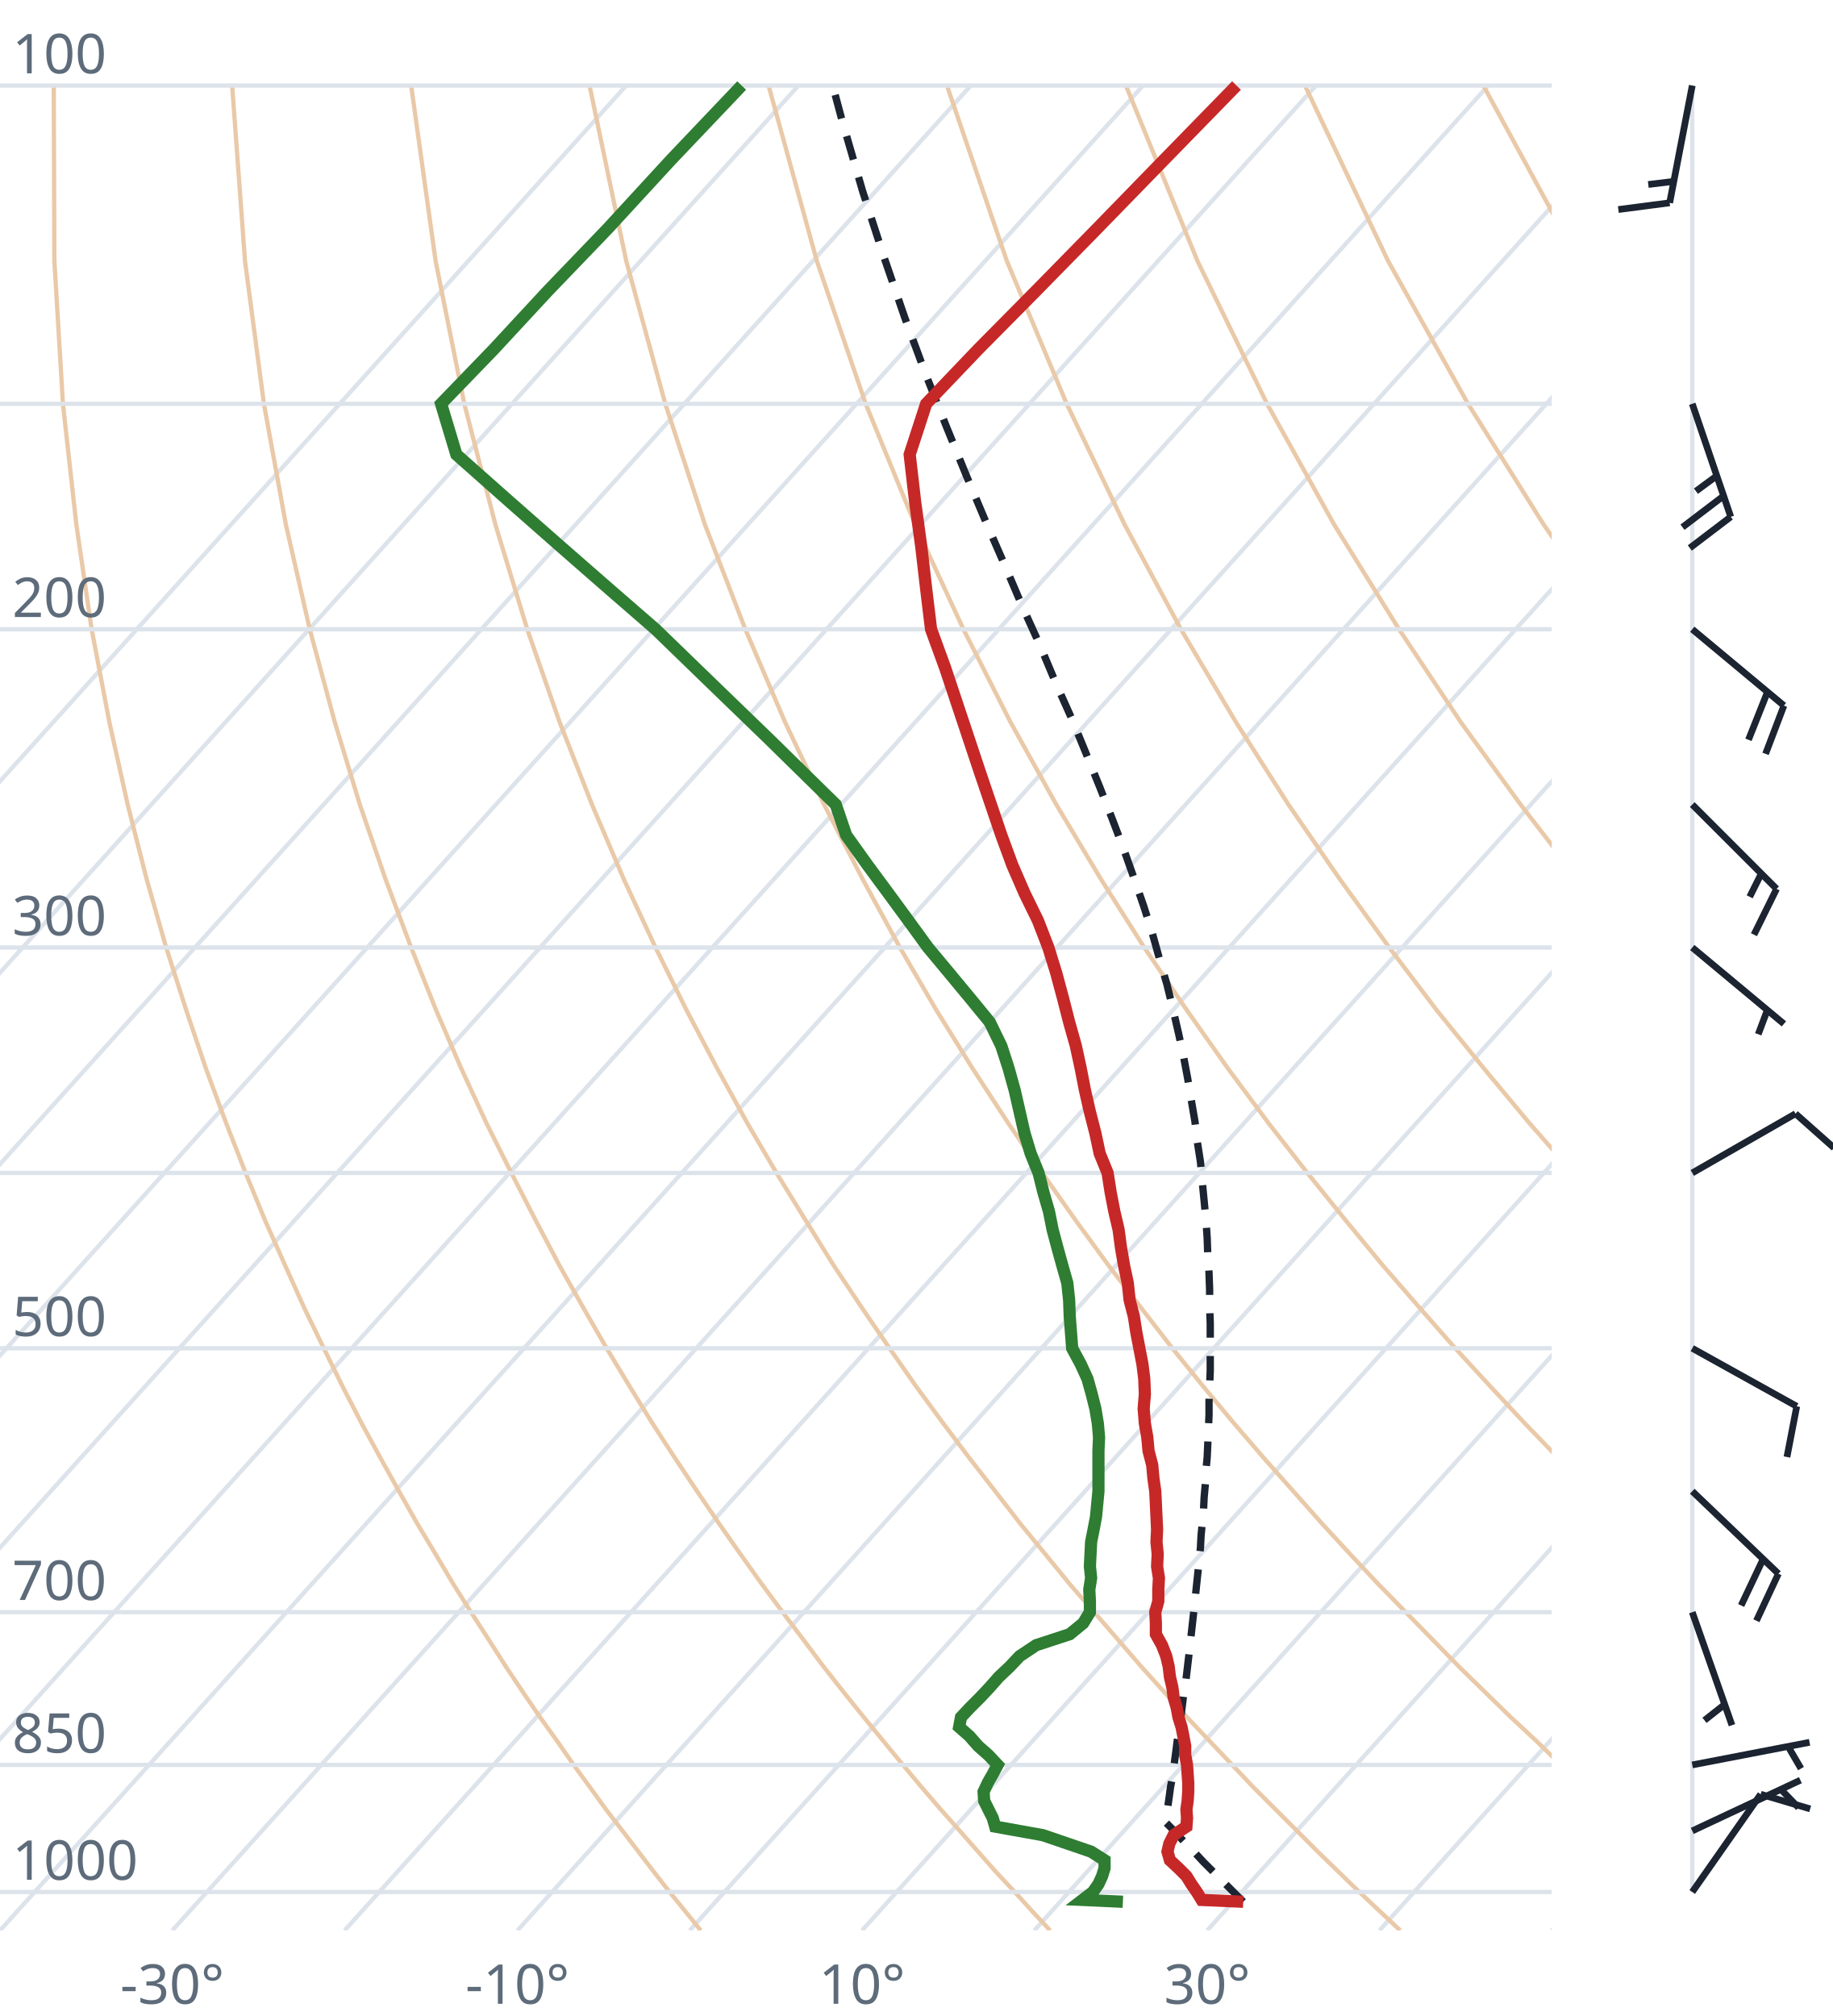
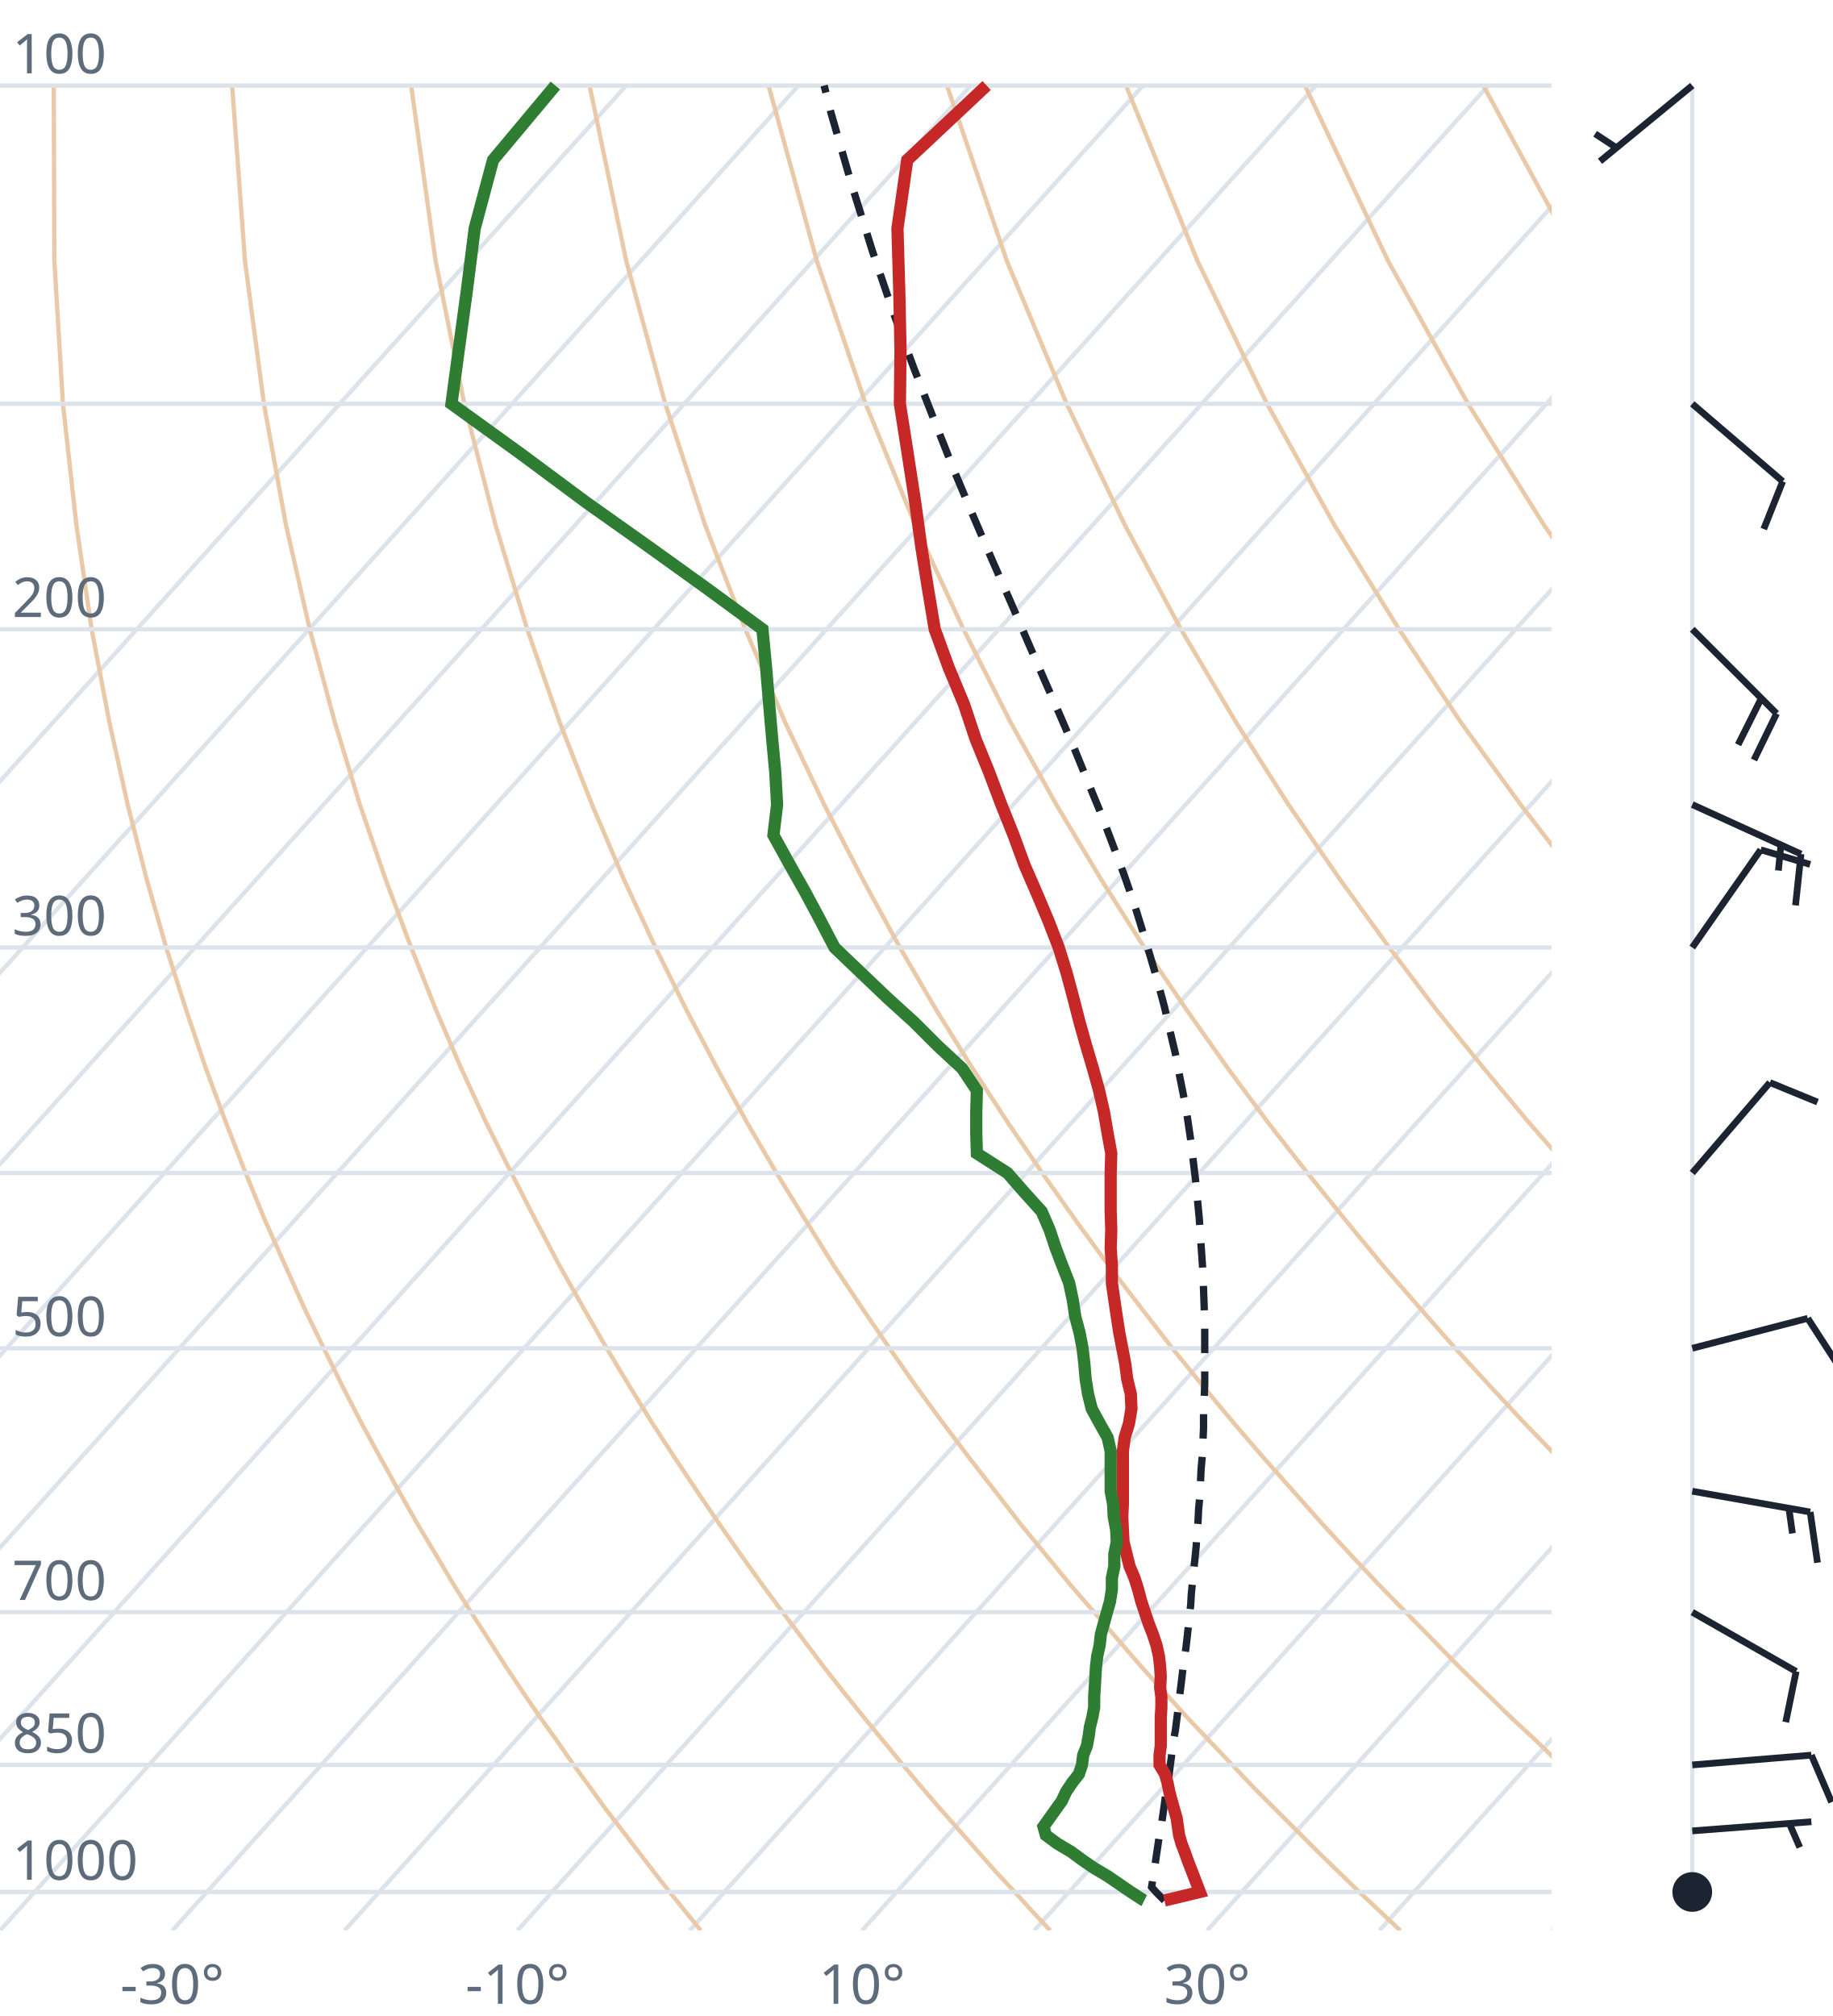
<svg xmlns="http://www.w3.org/2000/svg" viewBox="0 0 300 330" font-family="system-ui,sans-serif" font-size="9">
  <style>.g{stroke:#dde3ea;stroke-width:.7;fill:none}.ad{stroke:#e9c9a8;stroke-width:.7;fill:none}.t{stroke:#c62828;stroke-width:2;fill:none}.d{stroke:#2e7d32;stroke-width:2;fill:none}.pc{stroke:#1b2430;stroke-width:1.2;stroke-dasharray:4 3;fill:none}.barb{stroke:#1b2430;stroke-width:1.1;fill:#1b2430}text{fill:#5d6b7a}</style>
  <clipPath id="c">
    <rect x="0" y="0" width="254" height="316.0" />
  </clipPath>
  <g clip-path="url(#c)">
    <line class="g" x1="-169.3" y1="316.0" x2="102.5" y2="14.0" />
    <line class="g" x1="-141.1" y1="316.0" x2="130.7" y2="14.0" />
    <line class="g" x1="-112.9" y1="316.0" x2="158.9" y2="14.0" />
    <line class="g" x1="-84.7" y1="316.0" x2="187.1" y2="14.0" />
    <line class="g" x1="-56.4" y1="316.0" x2="215.4" y2="14.0" />
    <line class="g" x1="-28.2" y1="316.0" x2="243.6" y2="14.0" />
    <line class="g" x1="0.0" y1="316.0" x2="271.8" y2="14.0" />
    <line class="g" x1="28.2" y1="316.0" x2="300.0" y2="14.0" />
    <line class="g" x1="56.4" y1="316.0" x2="328.2" y2="14.0" />
    <line class="g" x1="84.7" y1="316.0" x2="356.5" y2="14.0" />
    <line class="g" x1="112.9" y1="316.0" x2="384.7" y2="14.0" />
    <line class="g" x1="141.1" y1="316.0" x2="412.9" y2="14.0" />
    <line class="g" x1="169.3" y1="316.0" x2="441.1" y2="14.0" />
    <line class="g" x1="197.6" y1="316.0" x2="469.4" y2="14.0" />
    <line class="g" x1="225.8" y1="316.0" x2="497.6" y2="14.0" />
    <line class="g" x1="254.0" y1="316.0" x2="525.8" y2="14.0" />
    <path class="ad" d="M114.7,316.0L112.2,312.9L109.6,309.7L107.1,306.5L104.5,303.1L101.9,299.7L99.2,296.2L96.6,292.6L93.9,288.9L91.2,285.0L88.4,281.1L85.6,277.0L82.8,272.8L80.0,268.4L77.1,263.9L74.2,259.3L71.3,254.4L68.3,249.4L65.3,244.1L62.3,238.7L59.2,233.0L56.1,227.0L53.0,220.7L49.8,214.1L46.7,207.2L43.4,199.8L40.2,192.0L37.0,183.8L33.7,174.9L30.5,165.4L27.2,155.1L24.0,143.9L20.9,131.7L17.9,118.2L15.0,103.0L12.5,85.9L10.3,66.1L8.9,42.7L8.8,14.0" />
    <path class="ad" d="M171.9,316.0L169.0,312.9L166.1,309.7L163.1,306.5L160.1,303.1L157.1,299.7L154.0,296.2L150.9,292.6L147.8,288.9L144.6,285.0L141.4,281.1L138.1,277.0L134.8,272.8L131.5,268.4L128.1,263.9L124.7,259.3L121.2,254.4L117.7,249.4L114.1,244.1L110.5,238.7L106.8,233.0L103.1,227.0L99.3,220.7L95.5,214.1L91.6,207.2L87.7,199.8L83.7,192.0L79.6,183.8L75.5,174.9L71.4,165.4L67.3,155.1L63.1,143.9L58.9,131.7L54.8,118.2L50.7,103.0L46.8,85.9L43.2,66.1L40.1,42.7L38.0,14.0" />
    <path class="ad" d="M229.2,316.0L225.9,312.9L222.5,309.7L219.2,306.5L215.7,303.1L212.3,299.7L208.8,296.2L205.2,292.6L201.7,288.9L198.0,285.0L194.3,281.1L190.6,277.0L186.8,272.8L183.0,268.4L179.1,263.9L175.1,259.3L171.1,254.4L167.0,249.4L162.9,244.1L158.7,238.7L154.4,233.0L150.0,227.0L145.6,220.7L141.1,214.1L136.5,207.2L131.9,199.8L127.1,192.0L122.3,183.8L117.4,174.9L112.4,165.4L107.3,155.1L102.1,143.9L96.9,131.7L91.6,118.2L86.3,103.0L81.1,85.9L76.0,66.1L71.3,42.7L67.3,14.0" />
    <path class="ad" d="M286.4,316.0L282.7,312.9L279.0,309.7L275.2,306.5L271.4,303.1L267.5,299.7L263.6,296.2L259.6,292.6L255.5,288.9L251.5,285.0L247.3,281.1L243.1,277.0L238.8,272.8L234.5,268.4L230.1,263.9L225.6,259.3L221.0,254.4L216.4,249.4L211.7,244.1L206.9,238.7L202.0,233.0L197.0,227.0L191.9,220.7L186.8,214.1L181.5,207.2L176.1,199.8L170.6,192.0L165.0,183.8L159.2,174.9L153.3,165.4L147.3,155.1L141.2,143.9L134.9,131.7L128.5,118.2L122.0,103.0L115.4,85.9L108.9,66.1L102.5,42.7L96.5,14.0" />
    <path class="ad" d="M343.6,316.0L339.5,312.9L335.4,309.7L331.2,306.5L327.0,303.1L322.7,299.7L318.3,296.2L313.9,292.6L309.4,288.9L304.9,285.0L300.3,281.1L295.6,277.0L290.8,272.8L286.0,268.4L281.0,263.9L276.0,259.3L270.9,254.4L265.7,249.4L260.5,244.1L255.1,238.7L249.6,233.0L244.0,227.0L238.2,220.7L232.4,214.1L226.4,207.2L220.3,199.8L214.0,192.0L207.6,183.8L201.0,174.9L194.3,165.4L187.3,155.1L180.2,143.9L172.9,131.7L165.4,118.2L157.7,103.0L149.8,85.9L141.7,66.1L133.7,42.7L125.8,14.0" />
    <path class="ad" d="M400.9,316.0L396.4,312.9L391.9,309.7L387.3,306.5L382.6,303.1L377.9,299.7L373.1,296.2L368.2,292.6L363.3,288.9L358.3,285.0L353.2,281.1L348.1,277.0L342.8,272.8L337.5,268.4L332.0,263.9L326.5,259.3L320.9,254.4L315.1,249.4L309.2,244.1L303.3,238.7L297.2,233.0L290.9,227.0L284.6,220.7L278.0,214.1L271.4,207.2L264.5,199.8L257.5,192.0L250.3,183.8L242.9,174.9L235.2,165.4L227.4,155.1L219.3,143.9L210.9,131.7L202.3,118.2L193.3,103.0L184.1,85.9L174.6,66.1L164.8,42.7L155.0,14.0" />
    <path class="ad" d="M458.1,316.0L453.2,312.9L448.3,309.7L443.3,306.5L438.2,303.1L433.1,299.7L427.9,296.2L422.6,292.6L417.2,288.9L411.7,285.0L406.2,281.1L400.5,277.0L394.8,272.8L389.0,268.4L383.0,263.9L376.9,259.3L370.8,254.4L364.5,249.4L358.0,244.1L351.5,238.7L344.8,233.0L337.9,227.0L330.9,220.7L323.7,214.1L316.3,207.2L308.7,199.8L300.9,192.0L292.9,183.8L284.7,174.9L276.2,165.4L267.4,155.1L258.3,143.9L248.9,131.7L239.1,118.2L229.0,103.0L218.4,85.9L207.4,66.1L196.0,42.7L184.3,14.0" />
    <path class="ad" d="M515.3,316.0L510.1,312.9L504.7,309.7L499.3,306.5L493.9,303.1L488.3,299.7L482.7,296.2L476.9,292.6L471.1,288.9L465.2,285.0L459.2,281.1L453.0,277.0L446.8,272.8L440.5,268.4L434.0,263.9L427.4,259.3L420.7,254.4L413.8,249.4L406.8,244.1L399.7,238.7L392.4,233.0L384.9,227.0L377.2,220.7L369.3,214.1L361.2,207.2L352.9,199.8L344.4,192.0L335.6,183.8L326.5,174.9L317.1,165.4L307.4,155.1L297.4,143.9L286.9,131.7L276.0,118.2L264.6,103.0L252.7,85.9L240.3,66.1L227.2,42.7L213.6,14.0" />
    <path class="ad" d="M572.6,316.0L566.9,312.9L561.2,309.7L555.4,306.5L549.5,303.1L543.5,299.7L537.4,296.2L531.3,292.6L525.0,288.9L518.6,285.0L512.1,281.1L505.5,277.0L498.8,272.8L491.9,268.4L485.0,263.9L477.9,259.3L470.6,254.4L463.2,249.4L455.6,244.1L447.9,238.7L439.9,233.0L431.8,227.0L423.5,220.7L415.0,214.1L406.2,207.2L397.2,199.8L387.9,192.0L378.3,183.8L368.4,174.9L358.1,165.4L347.5,155.1L336.4,143.9L324.9,131.7L312.9,118.2L300.3,103.0L287.1,85.9L273.1,66.1L258.4,42.7L242.8,14.0" />
    <path class="ad" d="M629.8,316.0L623.8,312.9L617.6,309.7L611.4,306.5L605.1,303.1L598.7,299.7L592.2,296.2L585.6,292.6L578.9,288.9L572.0,285.0L565.1,281.1L558.0,277.0L550.8,272.8L543.4,268.4L536.0,263.9L528.3,259.3L520.5,254.4L512.5,249.4L504.4,244.1L496.1,238.7L487.5,233.0L478.8,227.0L469.8,220.7L460.6,214.1L451.1,207.2L441.4,199.8L431.3,192.0L420.9,183.8L410.2,174.9L399.1,165.4L387.5,155.1L375.5,143.9L362.9,131.7L349.8,118.2L335.9,103.0L321.4,85.9L306.0,66.1L289.6,42.7L272.1,14.0" />
    <line class="g" x1="0" y1="309.7" x2="254" y2="309.7" />
    <line class="g" x1="0" y1="288.9" x2="254" y2="288.9" />
    <line class="g" x1="0" y1="263.9" x2="254" y2="263.9" />
    <line class="g" x1="0" y1="220.7" x2="254" y2="220.7" />
    <line class="g" x1="0" y1="192.0" x2="254" y2="192.0" />
    <line class="g" x1="0" y1="155.1" x2="254" y2="155.1" />
    <line class="g" x1="0" y1="103.0" x2="254" y2="103.0" />
    <line class="g" x1="0" y1="66.1" x2="254" y2="66.1" />
    <line class="g" x1="0" y1="14.0" x2="254" y2="14.0" />
-     <path class="pc" d="M203.5,311.3L202.2,310.0L200.9,308.7L199.6,307.4L198.3,306.1L197.0,304.8L195.7,303.4L194.4,302.1L193.1,300.7L191.8,299.3L190.7,298.2L191.0,296.8L191.2,295.4L191.4,294.0L191.6,292.5L191.9,291.0L192.1,289.5L192.3,288.0L192.5,286.5L192.7,284.9L193.0,283.4L193.2,281.8L193.4,280.2L193.6,278.6L193.8,276.9L194.1,275.2L194.3,273.5L194.5,271.8L194.7,270.1L194.9,268.3L195.1,266.5L195.3,264.7L195.5,262.9L195.7,261.0L195.9,259.1L196.1,257.2L196.3,255.3L196.5,253.3L196.6,251.3L196.8,249.3L197.0,247.2L197.1,245.1L197.3,242.9L197.4,240.7L197.6,238.5L197.7,236.3L197.8,234.0L197.9,231.6L197.9,229.3L198.0,226.8L198.1,224.4L198.1,221.8L198.1,219.3L198.1,216.6L198.0,214.0L198.0,211.2L197.9,208.4L197.7,205.6L197.6,202.7L197.4,199.7L197.1,196.6L196.8,193.5L196.5,190.2L196.0,187.0L195.6,183.6L195.0,180.1L194.4,176.5L193.7,172.8L192.9,169.1L192.0,165.2L191.0,161.1L189.8,157.0L188.6,152.7L187.2,148.3L185.6,143.7L183.9,138.9L182.0,133.9L180.0,128.8L177.8,123.4L175.5,117.8L172.9,112.0L170.3,105.8L167.4,99.4L164.5,92.6L161.4,85.5L158.2,77.9L154.9,69.8L151.5,61.2L148.1,52.0L144.7,42.1L141.2,31.3L137.8,19.6L136.3,14.0" />
-     <path class="t" d="M203.5,311.3L196.7,311.0L195.9,309.7L195.0,308.4L194.2,307.1L192.9,305.8L191.5,304.5L191.1,303.1L191.4,301.8L192.1,300.4L194.2,299.0L194.3,297.6L194.2,296.2L194.4,294.8L194.5,293.3L194.5,291.8L194.4,290.4L194.3,288.9L194.0,287.3L194.0,285.8L193.7,284.2L193.4,282.7L192.9,281.1L192.6,279.5L192.1,277.8L191.9,276.2L191.5,274.5L191.3,272.8L190.9,271.1L190.2,269.3L189.2,267.5L189.2,265.7L189.1,263.9L189.6,262.1L189.6,260.2L189.7,258.3L189.4,256.4L189.5,254.4L189.3,252.4L189.4,250.4L189.3,248.3L189.2,246.2L189.1,244.1L188.8,242.0L188.6,239.8L188.0,237.5L187.8,235.3L187.4,233.0L187.2,230.6L187.4,228.2L187.3,225.7L187.0,223.3L186.5,220.7L186.0,218.1L185.6,215.5L184.9,212.8L184.6,210.0L184.0,207.2L183.5,204.3L183.1,201.3L182.4,198.3L181.8,195.2L181.3,192.0L180.0,188.8L179.3,185.5L178.4,182.0L177.6,178.5L176.9,174.9L176.1,171.2L175.0,167.3L174.0,163.4L172.9,159.3L171.6,155.1L169.9,150.7L167.7,146.2L165.7,141.6L163.9,136.7L162.2,131.7L160.4,126.4L158.6,121.0L156.7,115.3L154.7,109.3L152.4,103.0L151.6,96.4L150.8,89.5L149.8,82.2L148.9,74.4L151.6,66.1L160.1,57.2L169.5,47.7L179.6,37.4L190.5,26.2L202.4,14.0" />
-     <path class="d" d="M183.8,311.3L177.2,311.0L178.9,309.7L179.8,308.4L180.4,307.1L180.8,305.8L180.8,304.5L178.6,303.1L174.8,301.8L170.7,300.4L162.9,299.0L162.5,297.6L161.8,296.2L161.1,294.8L161.0,293.3L161.7,291.8L162.5,290.4L163.3,288.9L161.8,287.3L160.1,285.8L158.7,284.2L157.0,282.7L157.3,281.1L158.8,279.5L160.5,277.8L162.0,276.2L163.5,274.5L165.3,272.8L166.9,271.1L169.6,269.3L175.1,267.5L177.3,265.7L178.4,263.9L178.4,262.1L178.3,260.2L178.6,258.3L178.4,256.4L178.5,254.4L178.6,252.4L179.0,250.4L179.4,248.3L179.6,246.2L179.8,244.1L179.8,242.0L179.8,239.8L179.8,237.5L179.9,235.3L179.7,233.0L179.3,230.6L178.7,228.2L178.0,225.7L176.9,223.3L175.5,220.7L175.3,218.1L175.1,215.5L175.0,212.8L174.7,210.0L173.9,207.2L173.1,204.3L172.3,201.3L171.7,198.3L170.8,195.2L170.0,192.0L168.7,188.8L167.7,185.5L166.9,182.0L166.1,178.5L165.1,174.9L163.9,171.2L162.0,167.3L158.8,163.4L155.4,159.3L151.9,155.1L148.7,150.7L145.4,146.2L142.0,141.6L138.5,136.7L136.8,131.7L131.4,126.4L125.9,121.0L120.0,115.3L113.8,109.3L107.3,103.0L99.7,96.4L91.8,89.5L83.5,82.2L74.7,74.4L72.2,66.1L80.8,57.2L89.6,47.7L99.5,37.4L109.8,26.2L121.4,14.0" />
+     <path class="pc" d="M190.6,311.1L189.4,309.9L188.5,308.9L188.7,307.6L188.9,306.3L189.1,305.0L189.3,303.6L189.5,302.3L189.7,300.9L190.0,299.5L190.2,298.1L190.4,296.7L190.6,295.3L190.8,293.8L191.1,292.4L191.3,290.9L191.5,289.4L191.7,287.9L191.9,286.3L192.1,284.8L192.4,283.2L192.6,281.6L192.8,280.0L193.0,278.4L193.2,276.7L193.4,275.1L193.6,273.4L193.8,271.7L194.1,269.9L194.3,268.2L194.5,266.4L194.7,264.6L194.9,262.7L195.0,260.9L195.2,259.0L195.4,257.0L195.6,255.1L195.8,253.1L195.9,251.1L196.1,249.0L196.2,247.0L196.4,244.9L196.5,242.7L196.6,240.5L196.8,238.3L196.9,236.1L197.0,233.8L197.0,231.4L197.1,229.0L197.2,226.6L197.2,224.1L197.2,221.6L197.2,219.0L197.2,216.4L197.1,213.7L197.0,211.0L196.9,208.2L196.7,205.3L196.5,202.4L196.3,199.4L196.0,196.3L195.7,193.2L195.3,189.9L194.9,186.6L194.4,183.2L193.8,179.7L193.1,176.2L192.4,172.5L191.5,168.7L190.6,164.8L189.5,160.7L188.3,156.6L187.0,152.3L185.6,147.8L184.0,143.2L182.2,138.4L180.3,133.4L178.2,128.3L176.0,122.9L173.6,117.3L171.0,111.4L168.3,105.2L165.5,98.7L162.5,91.9L159.4,84.7L156.2,77.1L153.0,69.0L149.6,60.3L146.2,51.1L142.8,41.1L139.4,30.2L136.0,18.4L134.9,14.0" />
+     <path class="t" d="M190.6,311.1L191.0,311.0L196.4,309.7L195.9,308.4L195.4,307.1L194.9,305.8L194.4,304.5L193.9,303.1L193.4,301.8L193.0,300.4L192.8,299.0L192.6,297.6L192.2,296.2L191.8,294.8L191.4,293.3L191.1,291.8L190.7,290.4L189.8,288.9L189.8,287.3L190.0,285.8L190.0,284.2L190.0,282.7L190.0,281.1L190.1,279.5L190.1,277.8L189.9,276.2L190.0,274.5L189.9,272.8L189.7,271.1L189.3,269.3L188.7,267.5L188.0,265.7L187.4,263.9L186.8,262.1L186.3,260.2L185.7,258.3L184.9,256.4L184.4,254.4L183.9,252.4L183.8,250.4L183.7,248.3L183.8,246.2L183.8,244.1L183.8,242.0L183.8,239.8L183.8,237.5L184.1,235.3L184.8,233.0L185.2,230.6L185.1,228.2L184.5,225.7L184.2,223.3L183.7,220.7L183.2,218.1L182.8,215.5L182.4,212.8L182.0,210.0L182.0,207.2L181.8,204.3L181.9,201.3L181.8,198.3L181.8,195.2L181.8,192.0L181.9,188.8L181.3,185.5L180.7,182.0L179.9,178.5L178.9,174.9L177.8,171.2L176.7,167.3L175.7,163.4L174.6,159.3L173.3,155.1L171.6,150.7L169.7,146.2L167.7,141.6L165.9,136.7L163.9,131.7L161.9,126.4L159.7,121.0L157.8,115.3L155.3,109.3L153.0,103.0L151.9,96.4L150.8,89.5L149.8,82.2L148.6,74.4L147.3,66.1L147.4,57.2L147.2,47.7L146.9,37.4L148.5,26.2L161.5,14.0" />
+     <path class="d" d="M187.3,311.1L187.1,311.0L185.1,309.7L183.2,308.4L181.3,307.1L179.1,305.8L177.2,304.5L175.3,303.1L173.1,301.8L171.2,300.4L170.8,299.0L171.8,297.6L172.8,296.2L173.8,294.8L174.5,293.3L175.5,291.8L176.6,290.4L177.1,288.9L177.3,287.3L177.9,285.8L178.2,284.2L178.4,282.7L178.8,281.1L179.1,279.5L179.1,277.8L179.2,276.2L179.3,274.5L179.4,272.8L179.6,271.1L180.0,269.3L180.2,267.5L180.7,265.7L181.2,263.9L181.7,262.1L182.0,260.2L182.0,258.3L182.4,256.4L182.4,254.4L182.8,252.4L182.7,250.4L182.3,248.3L182.2,246.2L181.8,244.1L181.8,242.0L181.8,239.8L181.8,237.5L181.3,235.3L180.0,233.0L178.7,230.6L178.1,228.2L177.7,225.7L177.5,223.3L177.2,220.7L176.7,218.1L176.0,215.5L175.6,212.8L175.0,210.0L173.9,207.2L172.8,204.3L171.8,201.3L170.5,198.3L167.7,195.2L164.9,192.0L159.9,188.8L159.8,185.5L159.8,182.0L159.9,178.5L157.5,174.9L153.5,171.2L149.6,167.3L145.3,163.4L141.0,159.3L136.6,155.1L134.3,150.7L131.9,146.2L129.3,141.6L126.6,136.7L127.2,131.7L126.9,126.4L126.4,121.0L125.9,115.3L125.4,109.3L124.8,103.0L115.8,96.4L106.2,89.5L95.9,82.2L85.4,74.4L73.9,66.1L75.1,57.2L76.4,47.7L77.7,37.4L80.7,26.2L90.9,14.0" />
  </g>
  <text x="2" y="307.7">1000</text>
  <text x="2" y="286.9">850</text>
  <text x="2" y="261.9">700</text>
  <text x="2" y="218.7">500</text>
  <text x="2" y="153.1">300</text>
  <text x="2" y="101.0">200</text>
  <text x="2" y="12.0">100</text>
  <text x="28.2" y="328" text-anchor="middle">-30°</text>
  <text x="84.7" y="328" text-anchor="middle">-10°</text>
  <text x="141.1" y="328" text-anchor="middle">10°</text>
  <text x="197.6" y="328" text-anchor="middle">30°</text>
  <line class="g" x1="277.0" y1="309.7" x2="277.0" y2="14.0" />
-   <path class="barb" d="M277.0,309.7L288.2,293.7M288.2,293.7L296.3,296.1" />
-   <path class="barb" d="M277.0,299.7L294.7,291.4M291.5,292.9L294.4,295.9" />
-   <path class="barb" d="M277.0,288.9L296.2,285.2M292.7,285.9L294.8,289.5" />
-   <path class="barb" d="M277.0,263.9L283.5,282.4M282.3,279.0L279.0,281.6" />
-   <path class="barb" d="M277.0,244.1L291.1,257.6M291.1,257.6L287.5,265.3M288.6,255.2L285.0,262.8" />
-   <path class="barb" d="M277.0,220.7L294.1,230.2M294.1,230.2L292.5,238.5" />
-   <path class="barb" d="M277.0,192.0L293.9,182.3M293.9,182.3L300.2,187.9" />
-   <path class="barb" d="M277.0,155.1L292.0,167.6M289.3,165.3L287.8,169.3" />
-   <path class="barb" d="M277.0,131.7L290.8,145.5M290.8,145.5L287.1,153.0M288.3,143.0L286.4,146.8" />
-   <path class="barb" d="M277.0,103.0L292.0,115.5M292.0,115.5L289.0,123.4M289.3,113.3L286.2,121.1" />
-   <path class="barb" d="M277.0,66.1L283.3,84.6M283.3,84.6L276.6,89.7M282.1,81.2L275.4,86.3M281.0,77.9L277.6,80.4" />
-   <path class="barb" d="M277.0,14.0L273.3,33.2M273.3,33.2L264.9,34.3M273.9,29.7L269.8,30.2" />
+   <circle class="barb" cx="277.0" cy="309.7" r="2.7" fill="none" />
+   <path class="barb" d="M277.0,299.7L296.5,298.2M292.9,298.5L294.6,302.4" />
+   <path class="barb" d="M277.0,288.9L296.5,287.3M296.5,287.3L299.8,295.0" />
+   <path class="barb" d="M277.0,263.9L294.0,273.6M294.0,273.6L292.3,281.9" />
+   <path class="barb" d="M277.0,244.1L296.3,247.5M296.3,247.5L297.5,255.8M292.8,246.8L293.4,251.0" />
+   <path class="barb" d="M277.0,220.7L295.9,215.8M295.9,215.8L300.5,222.9" />
+   <path class="barb" d="M277.0,192.0L289.7,177.2M289.7,177.2L297.5,180.4" />
+   <path class="barb" d="M277.0,155.1L288.2,139.1M288.2,139.1L296.3,141.5" />
+   <path class="barb" d="M277.0,131.7L294.8,139.8M294.8,139.8L293.9,148.2M291.5,138.4L291.1,142.5" />
+   <path class="barb" d="M277.0,103.0L290.8,116.8M290.8,116.8L287.1,124.4M288.3,114.3L284.5,121.9" />
+   <path class="barb" d="M277.0,66.1L291.8,78.8M291.8,78.8L288.7,86.6" />
+   <path class="barb" d="M277.0,14.0L261.9,26.4M264.6,24.2L261.1,21.9" />
</svg>
